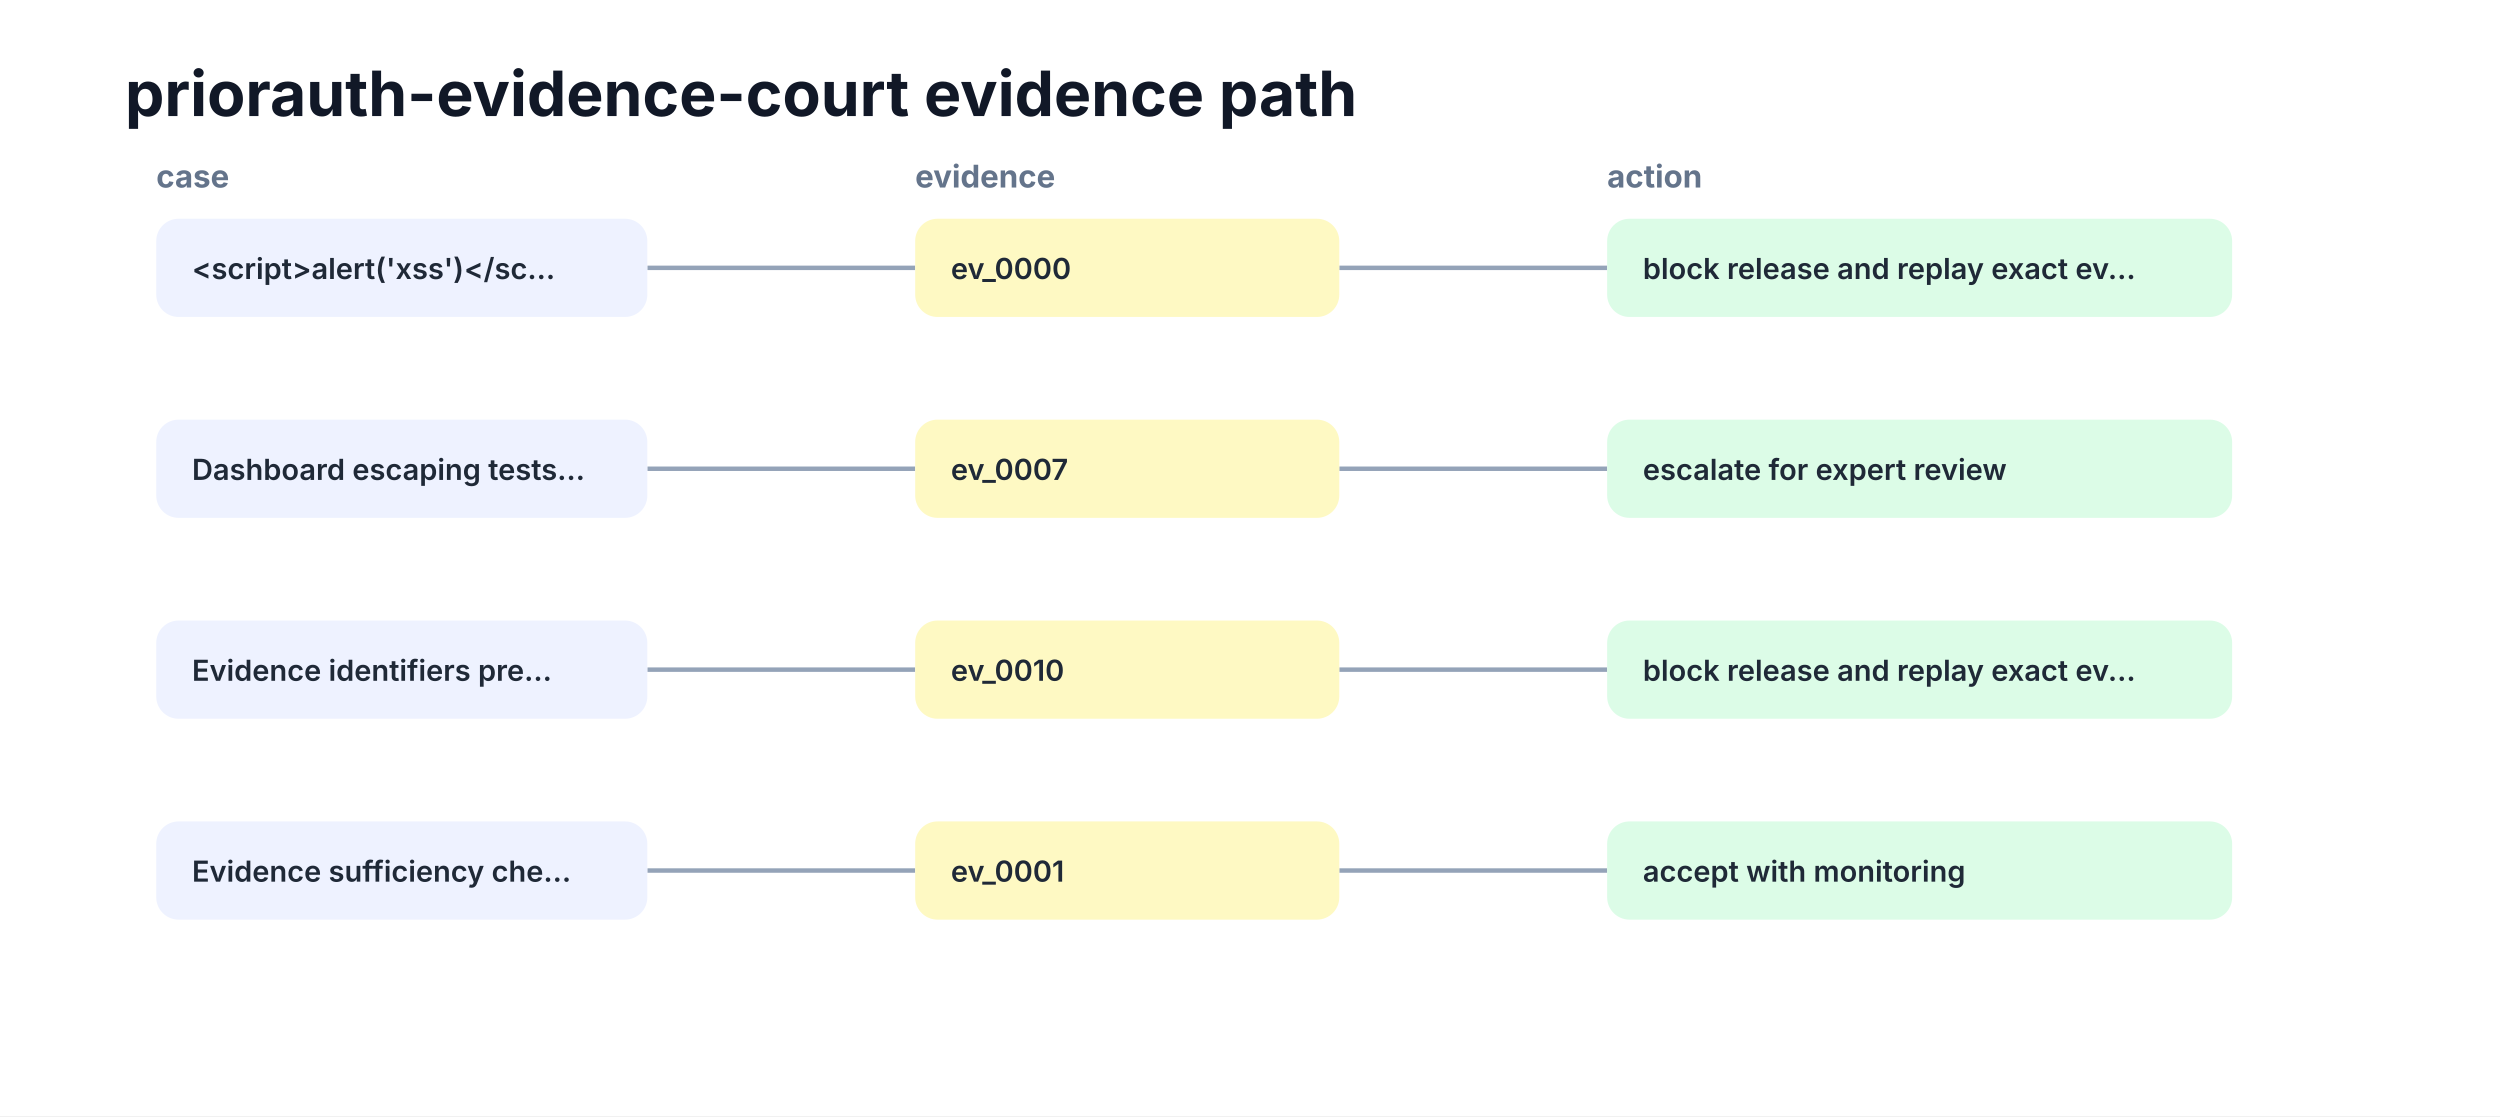
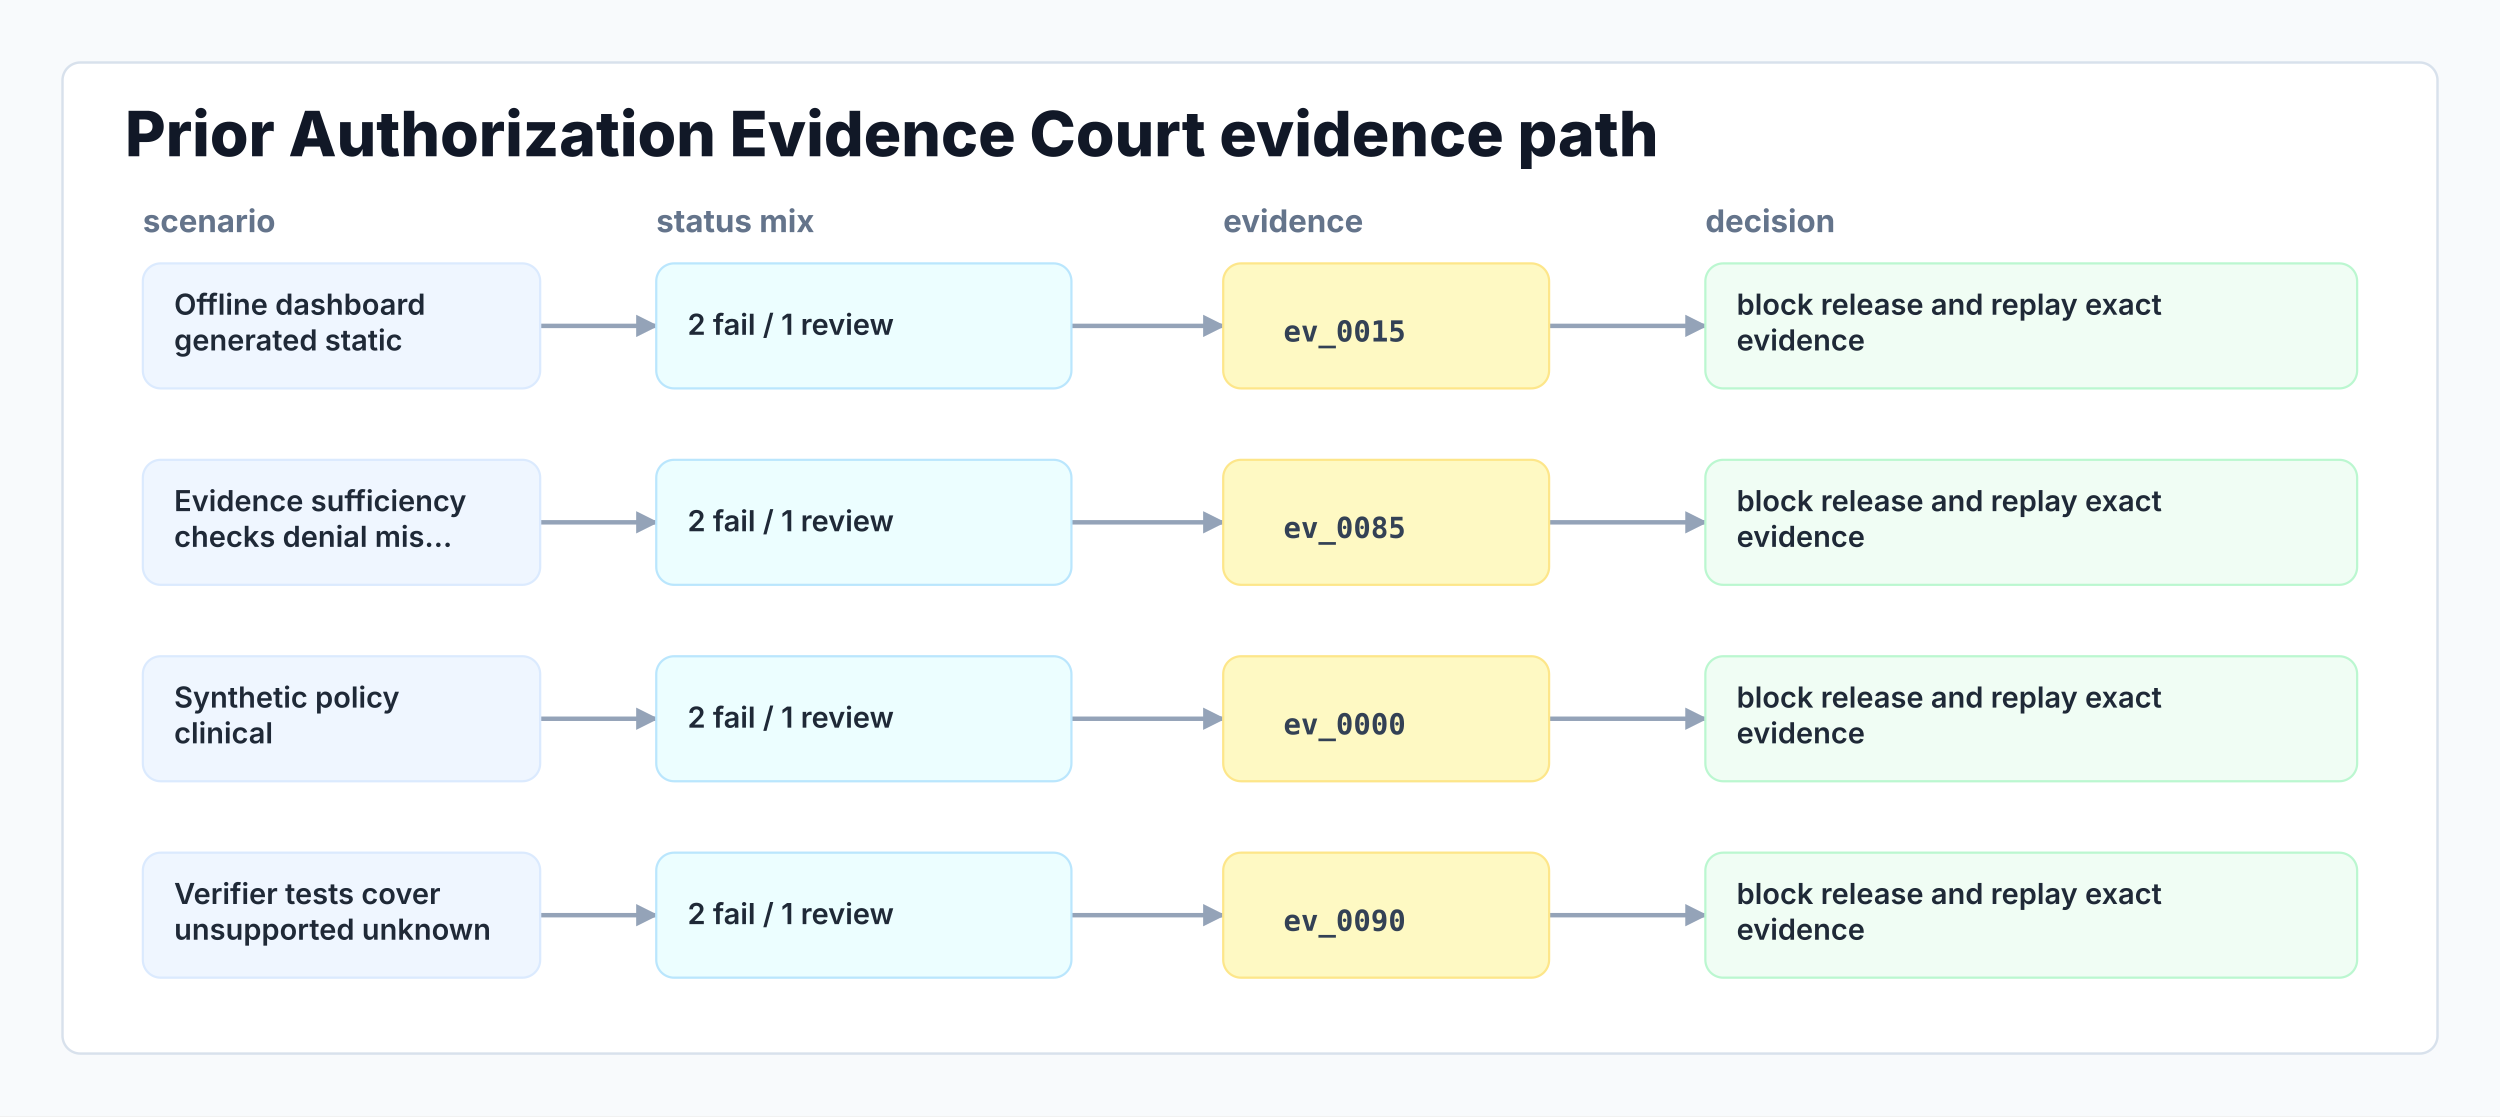
- <svg xmlns="http://www.w3.org/2000/svg" width="1120" height="500" viewBox="0 0 1120 500" role="img" aria-label="priorauth-evidence-court evidence map">
+ <svg xmlns="http://www.w3.org/2000/svg" width="1120" height="500" viewBox="0 0 1120 500" role="img" aria-label="Prior Authorization Evidence Court evidence map">
  <defs>
    <style>
-       .title { font: 750 28px -apple-system, BlinkMacSystemFont, "Segoe UI", sans-serif; fill:#111827; }
-       .head { font: 700 14px -apple-system, BlinkMacSystemFont, "Segoe UI", sans-serif; fill:#64748b; }
-       .node { font: 600 13px -apple-system, BlinkMacSystemFont, "Segoe UI", sans-serif; fill:#1f2937; }
-       .edge { stroke:#94a3b8; stroke-width:2; fill:none; }
+       .bg { fill:#f8fafc; }
+       .panel { fill:#ffffff; stroke:#d8e1ec; stroke-width:1.1; }
+       .title { font:760 28px -apple-system,BlinkMacSystemFont,"Segoe UI",sans-serif; fill:#111827; }
+       .node { font:620 13px -apple-system,BlinkMacSystemFont,"Segoe UI",sans-serif; fill:#1f2937; }
+       .head { font:700 14px -apple-system,BlinkMacSystemFont,"Segoe UI",sans-serif; fill:#64748b; }
+       .mono { font:720 13px ui-monospace,SFMono-Regular,Menlo,monospace; fill:#334155; }
+       .edge { stroke:#94a3b8; stroke-width:2; fill:none; marker-end:url(#arrow); }
+       .lane { fill:#eff6ff; stroke:#dbeafe; }
+       .failure { fill:#ecfeff; stroke:#bae6fd; }
+       .evidencebox { fill:#fef9c3; stroke:#fde68a; }
+       .actionbox { fill:#f0fdf4; stroke:#bbf7d0; }
    </style>
+     <marker id="arrow" viewBox="0 0 10 10" refX="9" refY="5" markerWidth="5" markerHeight="5" orient="auto-start-reverse">
+       <path d="M 0 0 L 10 5 L 0 10 z" fill="#94a3b8" />
+     </marker>
  </defs>
-   <rect width="1120" height="500" fill="#ffffff" />
-   <text x="56" y="52" class="title">priorauth-evidence-court evidence path</text>
-   <text x="70" y="84" class="head">case</text>
-   <text x="410" y="84" class="head">evidence</text>
-   <text x="720" y="84" class="head">action</text>
-   <path d="M290 120 L410 120 M600 120 L720 120" class="edge" />
-   <path d="M290 210 L410 210 M600 210 L720 210" class="edge" />
-   <path d="M290 300 L410 300 M600 300 L720 300" class="edge" />
-   <path d="M290 390 L410 390 M600 390 L720 390" class="edge" />
-   <rect x="70" y="98" width="220" height="44" rx="10" fill="#eef2ff" />
-   <text x="86" y="125" class="node">&lt;script&gt;alert('xss')&lt;/sc...</text>
-   <rect x="410" y="98" width="190" height="44" rx="10" fill="#fef9c3" />
-   <text x="426" y="125" class="node">ev_0000</text>
-   <rect x="720" y="98" width="280" height="44" rx="10" fill="#dcfce7" />
-   <text x="736" y="125" class="node">block release and replay exact ev...</text>
-   <rect x="70" y="188" width="220" height="44" rx="10" fill="#eef2ff" />
-   <text x="86" y="215" class="node">Dashboard escaping tests...</text>
-   <rect x="410" y="188" width="190" height="44" rx="10" fill="#fef9c3" />
-   <text x="426" y="215" class="node">ev_0007</text>
-   <rect x="720" y="188" width="280" height="44" rx="10" fill="#dcfce7" />
-   <text x="736" y="215" class="node">escalate for expert review</text>
-   <rect x="70" y="278" width="220" height="44" rx="10" fill="#eef2ff" />
-   <text x="86" y="305" class="node">Evidence identifiers pre...</text>
-   <rect x="410" y="278" width="190" height="44" rx="10" fill="#fef9c3" />
-   <text x="426" y="305" class="node">ev_0010</text>
-   <rect x="720" y="278" width="280" height="44" rx="10" fill="#dcfce7" />
-   <text x="736" y="305" class="node">block release and replay exact ev...</text>
-   <rect x="70" y="368" width="220" height="44" rx="10" fill="#eef2ff" />
-   <text x="86" y="395" class="node">Evidence sufficiency che...</text>
-   <rect x="410" y="368" width="190" height="44" rx="10" fill="#fef9c3" />
-   <text x="426" y="395" class="node">ev_0001</text>
-   <rect x="720" y="368" width="280" height="44" rx="10" fill="#dcfce7" />
-   <text x="736" y="395" class="node">accept with monitoring</text>
+   <rect class="bg" width="1120" height="500" />
+   <rect class="panel" x="28" y="28" width="1064" height="444" rx="8" />
+   <text x="56" y="70" class="title">Prior Authorization Evidence Court evidence path</text>
+   <text x="64" y="104" class="head">scenario</text>
+   <text x="294" y="104" class="head">status mix</text>
+   <text x="548" y="104" class="head">evidence</text>
+   <text x="764" y="104" class="head">decision</text>
+   <path d="M242 146 L294 146" class="edge" />
+   <path d="M480 146 L548 146" class="edge" />
+   <path d="M694 146 L764 146" class="edge" />
+   <path d="M242 234 L294 234" class="edge" />
+   <path d="M480 234 L548 234" class="edge" />
+   <path d="M694 234 L764 234" class="edge" />
+   <path d="M242 322 L294 322" class="edge" />
+   <path d="M480 322 L548 322" class="edge" />
+   <path d="M694 322 L764 322" class="edge" />
+   <path d="M242 410 L294 410" class="edge" />
+   <path d="M480 410 L548 410" class="edge" />
+   <path d="M694 410 L764 410" class="edge" />
+   <rect class="lane" x="64" y="118" width="178" height="56" rx="8" />
+   <text class="node" x="78" y="141">
+     <tspan x="78" dy="0">Offline dashboard</tspan>
+     <tspan x="78" dy="16">generated static</tspan>
+   </text>
+   <rect class="failure" x="294" y="118" width="186" height="56" rx="8" />
+   <text class="node" x="308" y="150">
+     <tspan x="308" dy="0">2 fail / 1 review</tspan>
+   </text>
+   <rect class="evidencebox" x="548" y="118" width="146" height="56" rx="8" />
+   <text class="mono" x="575" y="153">ev_0015</text>
+   <rect class="actionbox" x="764" y="118" width="292" height="56" rx="8" />
+   <text class="node" x="778" y="141">
+     <tspan x="778" dy="0">block release and replay exact</tspan>
+     <tspan x="778" dy="16">evidence</tspan>
+   </text>
+   <rect class="lane" x="64" y="206" width="178" height="56" rx="8" />
+   <text class="node" x="78" y="229">
+     <tspan x="78" dy="0">Evidence sufficiency</tspan>
+     <tspan x="78" dy="16">checks denial mis...</tspan>
+   </text>
+   <rect class="failure" x="294" y="206" width="186" height="56" rx="8" />
+   <text class="node" x="308" y="238">
+     <tspan x="308" dy="0">2 fail / 1 review</tspan>
+   </text>
+   <rect class="evidencebox" x="548" y="206" width="146" height="56" rx="8" />
+   <text class="mono" x="575" y="241">ev_0085</text>
+   <rect class="actionbox" x="764" y="206" width="292" height="56" rx="8" />
+   <text class="node" x="778" y="229">
+     <tspan x="778" dy="0">block release and replay exact</tspan>
+     <tspan x="778" dy="16">evidence</tspan>
+   </text>
+   <rect class="lane" x="64" y="294" width="178" height="56" rx="8" />
+   <text class="node" x="78" y="317">
+     <tspan x="78" dy="0">Synthetic policy</tspan>
+     <tspan x="78" dy="16">clinical</tspan>
+   </text>
+   <rect class="failure" x="294" y="294" width="186" height="56" rx="8" />
+   <text class="node" x="308" y="326">
+     <tspan x="308" dy="0">2 fail / 1 review</tspan>
+   </text>
+   <rect class="evidencebox" x="548" y="294" width="146" height="56" rx="8" />
+   <text class="mono" x="575" y="329">ev_0000</text>
+   <rect class="actionbox" x="764" y="294" width="292" height="56" rx="8" />
+   <text class="node" x="778" y="317">
+     <tspan x="778" dy="0">block release and replay exact</tspan>
+     <tspan x="778" dy="16">evidence</tspan>
+   </text>
+   <rect class="lane" x="64" y="382" width="178" height="56" rx="8" />
+   <text class="node" x="78" y="405">
+     <tspan x="78" dy="0">Verifier tests cover</tspan>
+     <tspan x="78" dy="16">unsupported unknown</tspan>
+   </text>
+   <rect class="failure" x="294" y="382" width="186" height="56" rx="8" />
+   <text class="node" x="308" y="414">
+     <tspan x="308" dy="0">2 fail / 1 review</tspan>
+   </text>
+   <rect class="evidencebox" x="548" y="382" width="146" height="56" rx="8" />
+   <text class="mono" x="575" y="417">ev_0090</text>
+   <rect class="actionbox" x="764" y="382" width="292" height="56" rx="8" />
+   <text class="node" x="778" y="405">
+     <tspan x="778" dy="0">block release and replay exact</tspan>
+     <tspan x="778" dy="16">evidence</tspan>
+   </text>
</svg>
